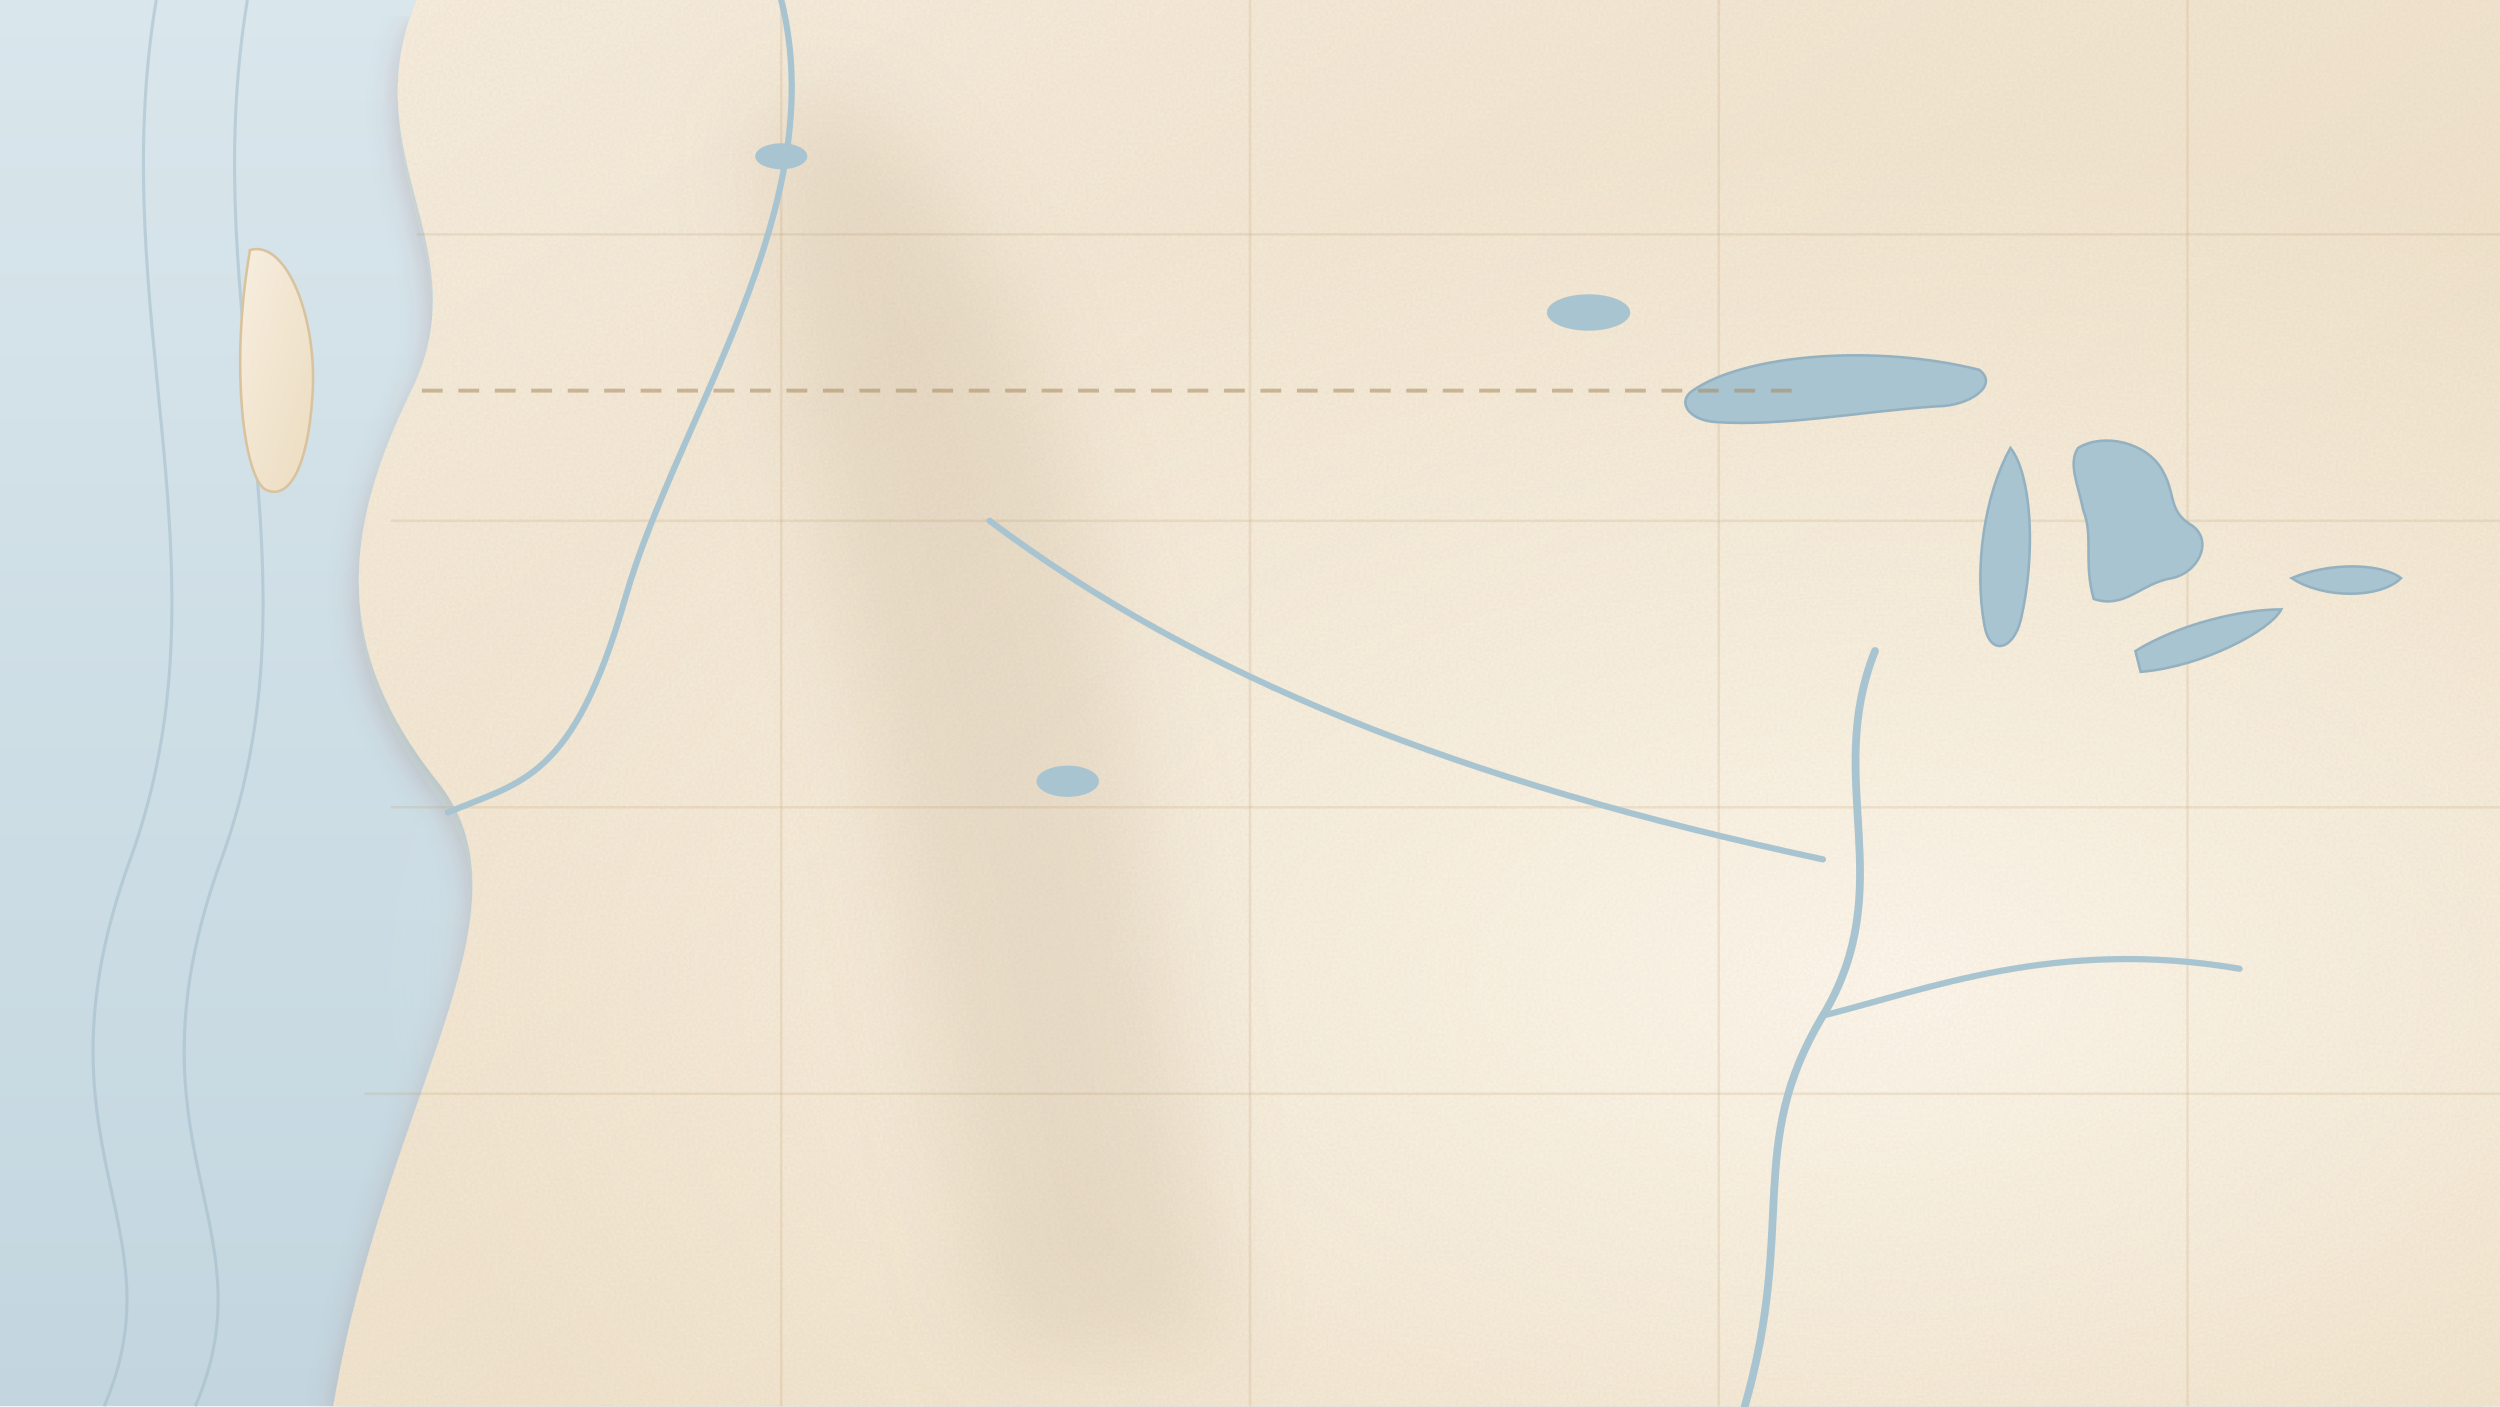
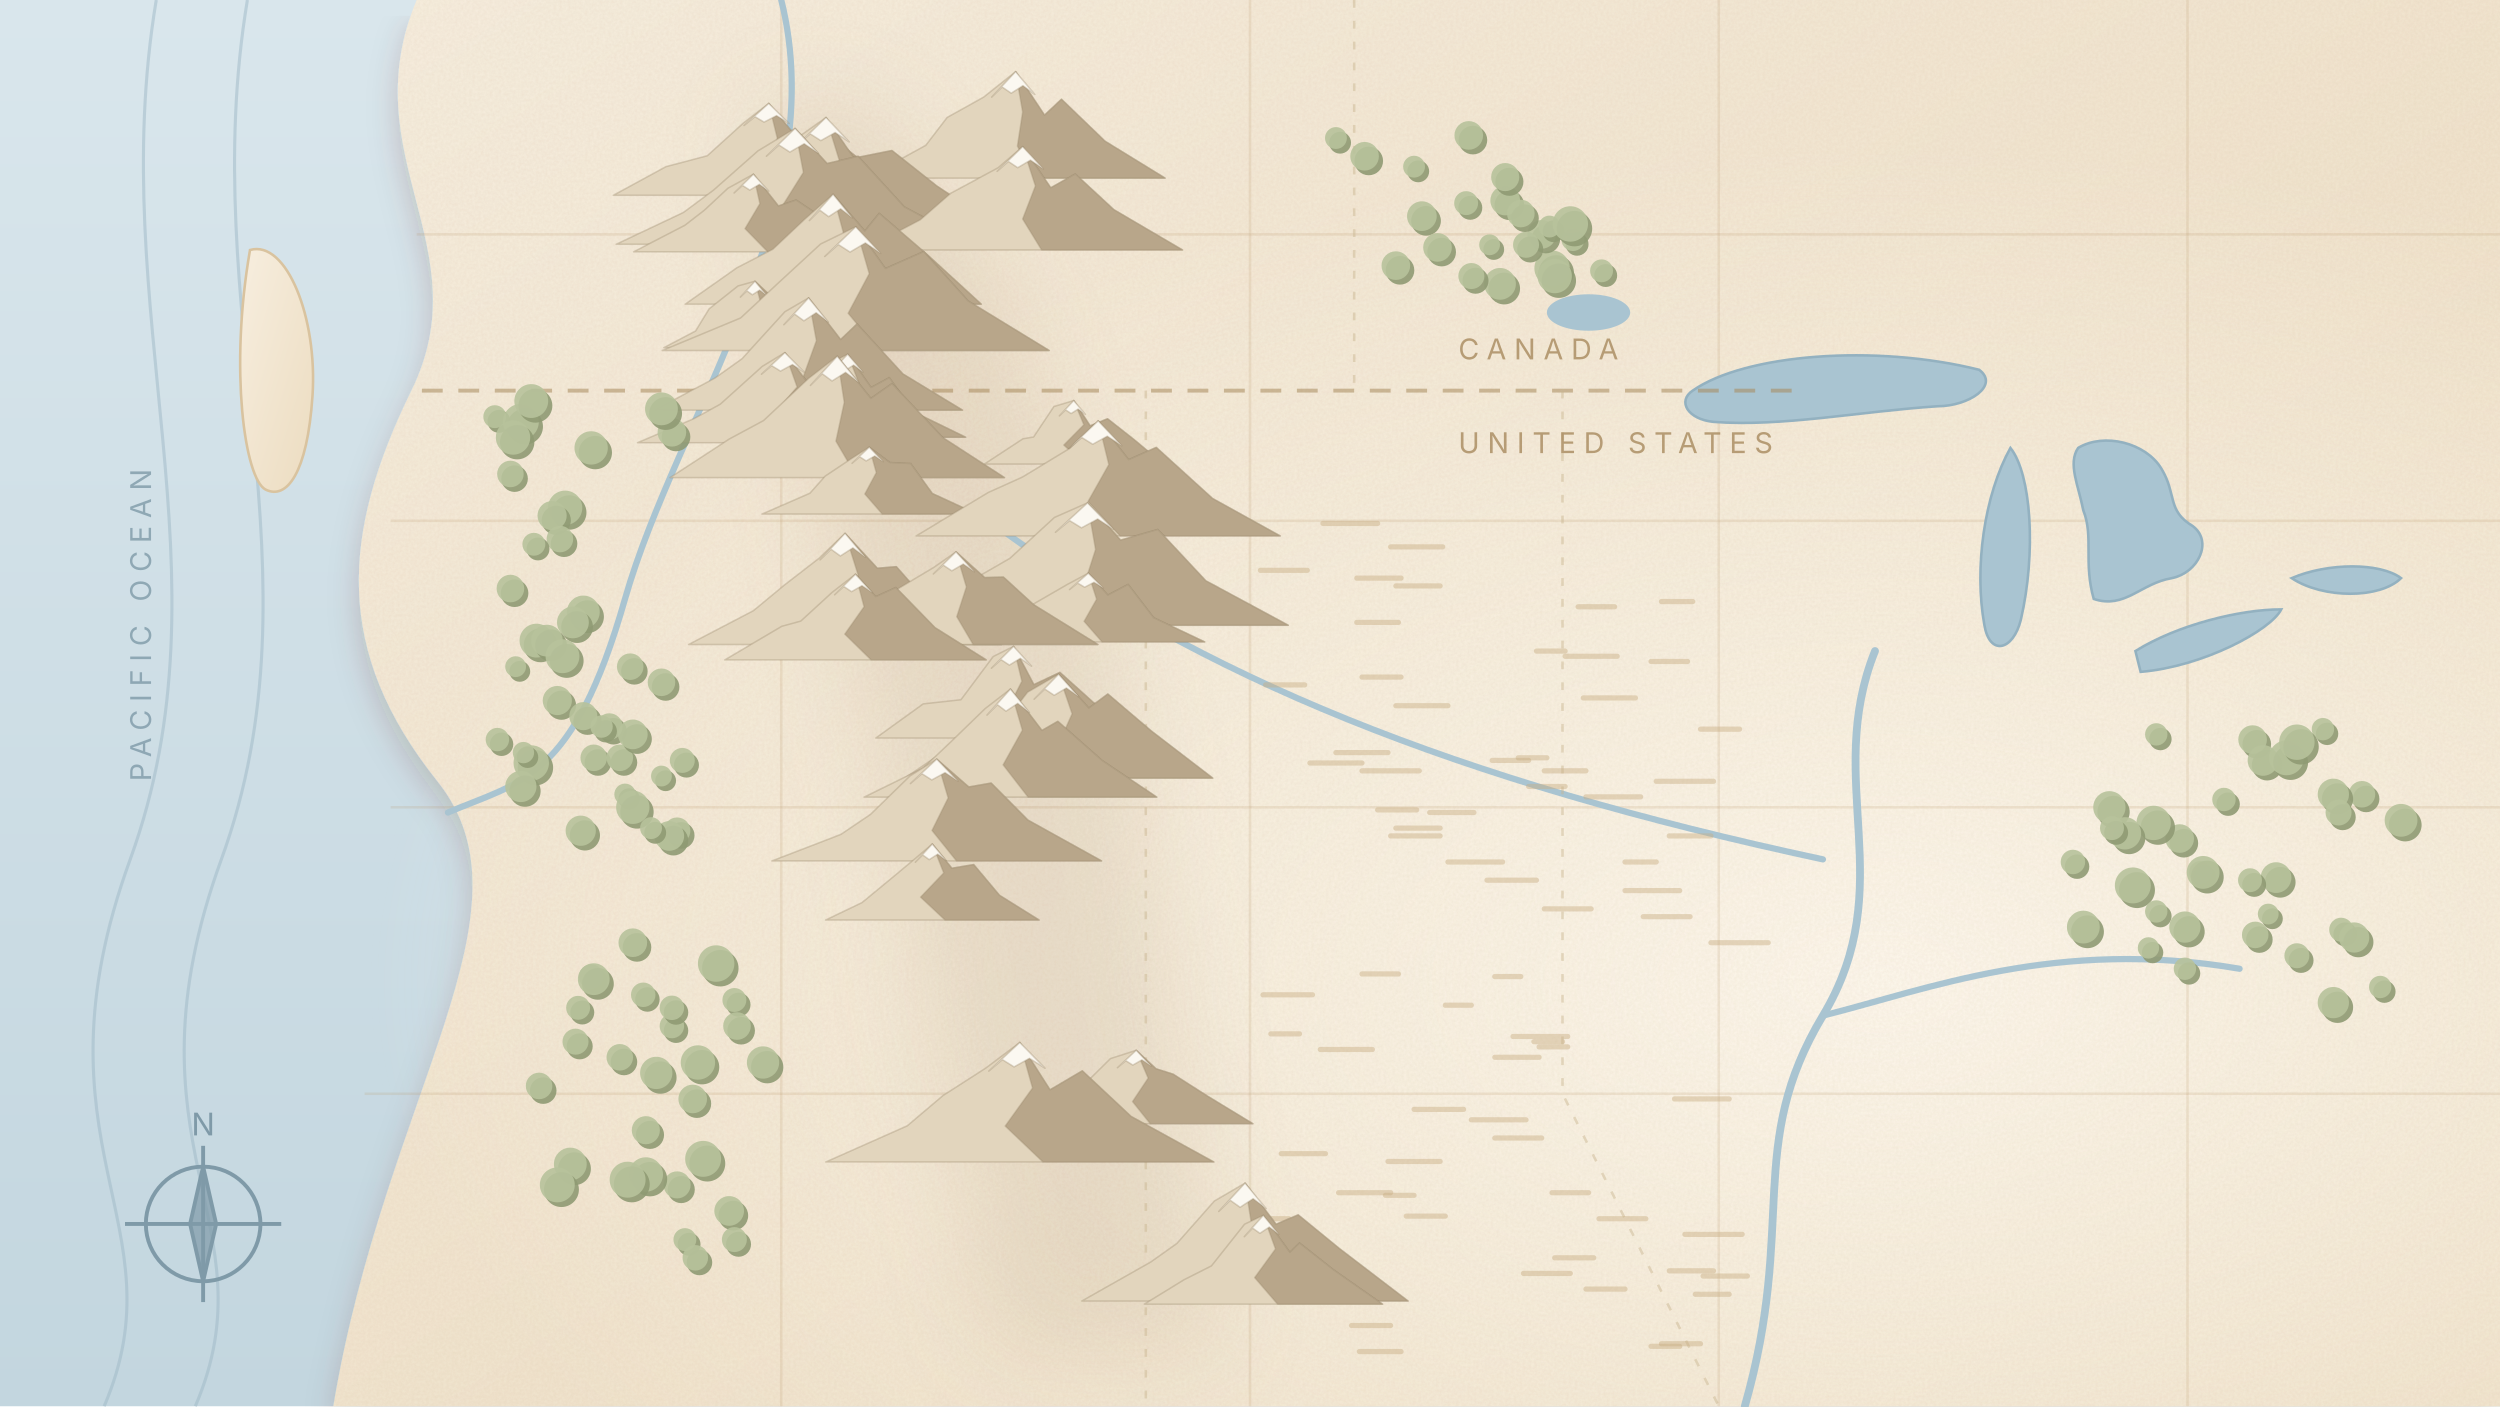
<svg xmlns="http://www.w3.org/2000/svg" viewBox="0 0 960 540" width="960" height="540">
+   <style>text { font-family: -apple-system, "SF Pro Text", Inter, Helvetica, sans-serif; }</style>
  <defs>
    <linearGradient id="m-sea" x1="0" y1="0" x2="0" y2="1">
      <stop offset="0" stop-color="#d9e6ec" />
      <stop offset="1" stop-color="#c3d6df" />
    </linearGradient>
    <linearGradient id="m-land" x1="0" y1="0" x2="1" y2="1">
      <stop offset="0" stop-color="#f7eedf" />
      <stop offset="1" stop-color="#ecdcc0" />
    </linearGradient>
    <radialGradient id="m-glow" cx=".75" cy=".7" r=".6">
      <stop offset="0" stop-color="#fffaf0" stop-opacity=".9" />
      <stop offset="1" stop-color="#fffaf0" stop-opacity="0" />
    </radialGradient>
    <filter id="m-grain">
      <feTurbulence type="fractalNoise" baseFrequency=".9" numOctaves="2" seed="4" />
      <feColorMatrix values="0 0 0 0 .35 0 0 0 0 .22 0 0 0 0 .1 0 0 0 .5 0" />
    </filter>
    <clipPath id="m-clip">
      <path d="M160 0C135 60 185 95 158 150S128 250 168 300 148 420 128 540H960V0Z" />
    </clipPath>
    <filter id="m-blur" x="-20%" y="-20%" width="140%" height="140%">
      <feGaussianBlur stdDeviation="18" />
    </filter>
    <filter id="m-soft" x="-10%" y="-10%" width="120%" height="120%">
      <feDropShadow dx="0" dy="6" stdDeviation="6" flood-color="#5a3412" flood-opacity=".18" />
    </filter>
  </defs>
  <rect width="960" height="540" fill="url(#m-sea)" />
  <g fill="none" stroke="#9fb9c6" stroke-opacity=".5" stroke-width="1.2">
    <path d="M60 0C40 120 90 220 50 330S70 470 40 540" />
    <path d="M95 0C75 120 125 220 85 330S105 470 75 540" />
  </g>
  <path d="M160 0C135 60 185 95 158 150S128 250 168 300 148 420 128 540H960V0Z" fill="url(#m-land)" filter="url(#m-soft)" />
  <rect width="960" height="540" fill="url(#m-glow)" />
  <rect width="960" height="540" filter="url(#m-grain)" clip-path="url(#m-clip)" opacity=".18" />
  <g fill="none" stroke="#b89a6c" stroke-opacity=".18" stroke-width="1">
    <path d="M160 90H960M150 200H960M150 310H960M140 420H960" />
    <path d="M300 0V540M480 0V540M660 0V540M840 0V540" />
  </g>
  <path d="M330 40C420 120 440 300 470 520L380 520C350 330 300 150 290 40Z" fill="#8a6a42" opacity=".12" filter="url(#m-blur)" />
  <g fill="#a9c4d1" stroke="#93b1c0" stroke-width="1">
    <path d="M650 150c20-14 70-18 110-8 8 6-4 14-16 14-30 2-60 8-86 6-10-1-14-8-8-12z" />
    <path d="M772 172c8 10 10 40 4 66-3 12-12 14-14 2-4-22 0-50 10-68z" />
    <path d="M798 172c10-6 26-2 32 8 6 10 2 16 12 22 8 6 2 18-8 20-12 2-18 12-30 8-4-14 0-24-4-34-2-10-6-18-2-24z" />
    <path d="M820 250c16-10 40-16 56-16-4 8-30 22-54 24z" />
    <path d="M880 222c14-6 34-6 42 0-8 8-30 8-42 0z" />
  </g>
  <path d="M720 250C700 300 730 340 700 390S690 470 670 540" fill="none" stroke="#a9c4d1" stroke-width="3" stroke-linecap="round" />
  <path d="M96 96c14-4 26 26 24 56s-10 40-18 36-14-46-6-92z" fill="url(#m-land)" stroke="#d9c39f" stroke-width="1" />
  <path d="M162 150H690" fill="none" stroke="#a88a5e" stroke-opacity=".55" stroke-width="1.5" stroke-dasharray="8 6" />
  <g fill="none" stroke="#a9c4d1" stroke-width="2.4" stroke-linecap="round">
    <path d="M300 0C320 80 260 160 240 230S200 300 172 312" />
    <path d="M380 200C460 260 560 300 700 330" />
    <path d="M700 390C740 380 790 360 860 372" />
  </g>
  <g fill="#a9c4d1">
    <ellipse cx="410" cy="300" rx="12" ry="6" />
    <ellipse cx="300" cy="60" rx="10" ry="5" />
    <ellipse cx="610" cy="120" rx="16" ry="7" />
  </g>
+   <g fill="none" stroke="#c9b48f" stroke-opacity=".45" stroke-width="1" stroke-dasharray="3 5">
+     <path d="M440 150V540M600 150V420L660 540M520 0V150" />
+   </g>
+   <g stroke="#c8ae84" stroke-opacity=".45" stroke-width="2" stroke-linecap="round">
+     <path d="M523 374h14" />
+     <path d="M589 400h11" />
+     <path d="M482 468h13" />
+     <path d="M522 519h16" />
+     <path d="M631 352h18" />
+     <path d="M507 403h20" />
+     <path d="M574 437h18" />
+     <path d="M492 443h17" />
+     <path d="M534 210h20" />
+     <path d="M565 430h21" />
+     <path d="M609 495h15" />
+     <path d="M624 342h21" />
+     <path d="M638 231h12" />
+     <path d="M519 509h15" />
+     <path d="M593 296h16" />
+     <path d="M549 312h17" />
+     <path d="M585 489h18" />
+     <path d="M647 474h22" />
+     <path d="M601 252h20" />
+     <path d="M654 490h17" />
+     <path d="M608 268h20" />
+     <path d="M583 291h11" />
+     <path d="M634 517h11" />
+     <path d="M624 331h12" />
+     <path d="M533 446h20" />
+     <path d="M488 397h11" />
+     <path d="M609 306h21" />
+     <path d="M657 362h22" />
+     <path d="M536 225h17" />
+     <path d="M486 263h15" />
+     <path d="M590 250h11" />
+     <path d="M636 300h22" />
+     <path d="M641 321h16" />
+     <path d="M574 406h17" />
+     <path d="M581 398h21" />
+     <path d="M571 338h19" />
+     <path d="M523 296h22" />
+     <path d="M574 375h10" />
+     <path d="M555 386h10" />
+     <path d="M591 402h11" />
+     <path d="M593 349h18" />
+     <path d="M543 426h19" />
+     <path d="M484 219h18" />
+     <path d="M653 280h15" />
+     <path d="M587 302h14" />
+     <path d="M536 318h17" />
+     <path d="M534 321h19" />
+     <path d="M485 382h19" />
+     <path d="M536 271h20" />
+     <path d="M523 260h15" />
+     <path d="M606 233h14" />
+     <path d="M540 467h15" />
+     <path d="M634 254h14" />
+     <path d="M597 483h15" />
+     <path d="M521 239h16" />
+     <path d="M514 458h20" />
+     <path d="M513 289h20" />
+     <path d="M596 458h14" />
+     <path d="M503 293h20" />
+     <path d="M529 311h15" />
+     <path d="M556 331h21" />
+     <path d="M508 201h21" />
+     <path d="M638 516h15" />
+     <path d="M651 497h13" />
+     <path d="M614 468h18" />
+     <path d="M573 292h14" />
+     <path d="M521 222h17" />
+     <path d="M532 459h11" />
+     <path d="M643 422h21" />
+     <path d="M641 488h17" />
+   </g>
+   <g stroke="#9c8a6d" stroke-opacity=".35" stroke-width=".6" stroke-linejoin="round">
+     <path d="M332.6 68.4L355.5 55.8L363.7 45.1L377.7 37.3L390.0 27.5L401.1 44.2L407.6 38.1L424.3 54.2L447.4 68.4Z" fill="#e2d5bd" />
+     <path d="M390.0 27.5L392.7 43.0L390.7 56.1L396.9 68.4L447.4 68.4L424.3 54.2L407.6 38.1L401.1 44.2Z" fill="#b8a68a" />
+     <path d="M380.8 37.3L390.0 27.5L397.4 36.3L392.8 32.9L388.3 35.8L384.8 33.4Z" fill="#fbf8f1" />
+     <path d="M235.5 75.0L255.7 64.0L271.6 59.8L285.4 47.3L295.2 39.7L307.1 54.2L314.9 49.3L333.5 63.8L354.9 75.0Z" fill="#e2d5bd" />
+     <path d="M295.2 39.7L298.5 53.1L294.6 64.4L302.4 75.0L354.9 75.0L333.5 63.8L314.9 49.3L307.1 54.2Z" fill="#b8a68a" />
+     <path d="M285.7 48.2L295.2 39.7L303.0 47.4L298.2 44.4L293.4 46.9L289.9 44.8Z" fill="#fbf8f1" />
+     <path d="M248.7 88.6L276.9 75.1L289.2 66.1L305.2 53.6L317.2 45.1L327.9 60.7L342.5 57.8L359.7 71.4L385.7 88.6Z" fill="#e2d5bd" />
+     <path d="M317.2 45.1L322.3 61.6L315.0 75.5L325.5 88.6L385.7 88.6L359.7 71.4L342.5 57.8L327.9 60.7Z" fill="#b8a68a" />
+     <path d="M306.3 55.6L317.2 45.1L326.1 54.5L320.7 50.9L315.2 54.0L311.1 51.4Z" fill="#fbf8f1" />
+     <path d="M236.6 93.8L262.4 81.6L274.0 73.0L291.1 57.9L305.3 49.3L317.6 62.8L329.5 60.0L347.2 79.4L374.0 93.8Z" fill="#e2d5bd" />
+     <path d="M305.3 49.3L308.5 66.2L299.6 80.4L313.6 93.8L374.0 93.8L347.2 79.4L329.5 60.0L317.6 62.8Z" fill="#b8a68a" />
+     <path d="M294.3 60.0L305.3 49.3L314.3 58.9L308.8 55.2L303.3 58.4L299.1 55.7Z" fill="#fbf8f1" />
+     <path d="M331.3 96.0L353.4 84.4L365.1 74.2L383.3 64.4L392.7 56.3L403.5 72.1L412.9 66.8L427.7 80.5L454.1 96.0Z" fill="#e2d5bd" />
+     <path d="M392.7 56.3L397.6 71.4L392.7 84.1L400.0 96.0L454.1 96.0L427.7 80.5L412.9 66.8L403.5 72.1Z" fill="#b8a68a" />
+     <path d="M382.9 65.8L392.7 56.3L400.7 64.9L395.7 61.5L390.8 64.4L387.2 62.0Z" fill="#fbf8f1" />
+     <path d="M243.3 96.7L263.0 86.5L270.5 80.7L279.5 72.3L289.3 66.9L298.9 79.1L305.7 76.8L315.5 83.4L335.2 96.7Z" fill="#e2d5bd" />
+     <path d="M289.3 66.9L291.8 78.2L286.1 87.8L294.8 96.7L335.2 96.7L315.5 83.4L305.7 76.8L298.9 79.1Z" fill="#b8a68a" />
+     <path d="M281.9 74.1L289.3 66.9L295.2 73.4L291.6 70.8L287.9 73.0L285.1 71.2Z" fill="#fbf8f1" />
+     <path d="M263.1 116.8L283.0 102.8L296.8 95.7L309.0 84.2L319.9 74.6L332.1 88.7L337.6 81.9L356.3 98.0L376.8 116.8Z" fill="#e2d5bd" />
+     <path d="M319.9 74.6L324.2 90.6L318.1 104.1L326.8 116.8L376.8 116.8L356.3 98.0L337.6 81.9L332.1 88.7Z" fill="#b8a68a" />
+     <path d="M310.8 84.7L319.9 74.6L327.3 83.7L322.8 80.2L318.2 83.2L314.8 80.7Z" fill="#fbf8f1" />
+     <path d="M254.9 133.5L267.1 127.1L272.3 118.6L283.4 109.8L289.9 108.0L297.5 115.1L300.4 111.4L311.7 123.5L324.9 133.5Z" fill="#e2d5bd" />
+     <path d="M289.9 108.0L292.5 117.7L289.4 125.8L294.1 133.5L324.9 133.5L311.7 123.5L300.4 111.4L297.5 115.1Z" fill="#b8a68a" />
+     <path d="M284.3 114.1L289.9 108.0L294.5 113.5L291.7 111.4L288.9 113.2L286.8 111.7Z" fill="#fbf8f1" />
+     <path d="M254.3 134.6L284.4 122.1L298.5 109.0L315.1 93.7L328.6 87.1L340.0 103.1L354.7 96.6L371.8 115.6L402.9 134.6Z" fill="#e2d5bd" />
+     <path d="M328.6 87.1L333.8 105.1L325.7 120.3L337.5 134.6L402.9 134.6L371.8 115.6L354.7 96.6L340.0 103.1Z" fill="#b8a68a" />
+     <path d="M316.7 98.5L328.6 87.1L338.2 97.3L332.3 93.3L326.4 96.8L321.9 93.9Z" fill="#fbf8f1" />
+     <path d="M251.3 157.5L274.5 145.2L285.0 137.7L301.4 119.7L310.5 114.4L322.8 130.4L329.1 124.4L346.7 143.6L369.6 157.5Z" fill="#e2d5bd" />
+     <path d="M310.5 114.4L313.5 130.8L308.5 144.6L317.6 157.5L369.6 157.5L346.7 143.6L329.1 124.4L322.8 130.4Z" fill="#b8a68a" />
+     <path d="M301.0 124.7L310.5 114.4L318.1 123.7L313.4 120.1L308.7 123.2L305.1 120.6Z" fill="#fbf8f1" />
+     <path d="M280.3 167.9L299.7 159.5L309.2 151.7L318.0 140.0L325.5 136.0L334.5 148.8L341.5 145.0L350.9 158.2L370.8 167.9Z" fill="#e2d5bd" />
+     <path d="M325.5 136.0L330.2 148.1L326.6 158.3L330.9 167.9L370.8 167.9L350.9 158.2L341.5 145.0L334.5 148.8Z" fill="#b8a68a" />
+     <path d="M318.3 143.7L325.5 136.0L331.4 142.9L327.8 140.2L324.2 142.5L321.4 140.6Z" fill="#fbf8f1" />
+     <path d="M244.8 170.0L266.6 160.7L276.6 155.2L292.7 140.7L301.4 135.4L310.0 146.8L320.9 145.3L335.3 154.0L358.0 170.0Z" fill="#e2d5bd" />
+     <path d="M301.4 135.4L306.1 148.6L296.6 159.6L308.2 170.0L358.0 170.0L335.3 154.0L320.9 145.3L310.0 146.8Z" fill="#b8a68a" />
+     <path d="M292.4 143.7L301.4 135.4L308.8 142.9L304.3 140.0L299.7 142.5L296.3 140.4Z" fill="#fbf8f1" />
+     <path d="M378.0 178.2L392.8 168.5L396.9 167.8L404.7 156.1L412.3 153.8L418.6 163.5L425.3 160.8L435.6 168.9L446.7 178.2Z" fill="#e2d5bd" />
+     <path d="M412.3 153.8L416.2 163.1L408.5 170.9L416.4 178.2L446.7 178.2L435.6 168.9L425.3 160.8L418.6 163.5Z" fill="#b8a68a" />
+     <path d="M406.8 159.7L412.3 153.8L416.8 159.1L414.0 157.1L411.3 158.8L409.2 157.4Z" fill="#fbf8f1" />
+     <path d="M257.3 183.4L280.0 168.6L293.2 161.5L310.5 145.3L321.5 136.8L334.4 153.0L342.5 147.3L362.1 168.1L385.7 183.4Z" fill="#e2d5bd" />
+     <path d="M321.5 136.8L324.2 154.5L321.0 169.4L329.2 183.4L385.7 183.4L362.1 168.1L342.5 147.3L334.4 153.0Z" fill="#b8a68a" />
+     <path d="M311.2 148.0L321.5 136.8L329.8 146.9L324.7 143.0L319.5 146.3L315.7 143.5Z" fill="#fbf8f1" />
+     <path d="M292.6 197.4L311.0 189.4L316.9 182.8L326.5 176.4L333.8 171.7L341.7 177.6L349.7 178.0L358.0 189.5L375.1 197.4Z" fill="#e2d5bd" />
+     <path d="M333.8 171.7L336.5 181.5L332.1 189.7L338.8 197.4L375.1 197.4L358.0 189.5L349.7 178.0L341.7 177.6Z" fill="#b8a68a" />
+     <path d="M327.2 177.9L333.8 171.7L339.2 177.3L335.9 175.1L332.6 177.0L330.1 175.4Z" fill="#fbf8f1" />
+     <path d="M351.8 205.8L379.5 189.1L392.6 183.2L410.9 172.1L421.7 161.6L433.4 176.5L444.0 171.8L465.6 191.4L491.6 205.8Z" fill="#e2d5bd" />
+     <path d="M421.7 161.6L425.8 178.4L417.8 192.6L430.1 205.8L491.6 205.8L465.6 191.4L444.0 171.8L433.4 176.5Z" fill="#b8a68a" />
+     <path d="M410.5 172.2L421.7 161.6L430.8 171.2L425.2 167.5L419.6 170.6L415.4 168.0Z" fill="#fbf8f1" />
+     <path d="M340.6 240.1L368.0 225.8L387.8 214.4L404.9 198.7L417.6 193.1L430.3 207.4L444.6 203.3L463.0 223.0L494.7 240.1Z" fill="#e2d5bd" />
+     <path d="M417.6 193.1L420.7 211.0L415.9 226.0L426.9 240.1L494.7 240.1L463.0 223.0L444.6 203.3L430.3 207.4Z" fill="#b8a68a" />
+     <path d="M405.3 204.4L417.6 193.1L427.6 203.3L421.5 199.3L415.3 202.7L410.7 199.9Z" fill="#fbf8f1" />
+     <path d="M373.1 246.5L387.8 238.1L397.6 231.5L409.9 224.4L417.9 220.1L425.4 228.5L433.2 224.4L443.0 237.2L462.6 246.5Z" fill="#e2d5bd" />
+     <path d="M417.9 220.1L421.1 230.1L416.3 238.6L423.2 246.5L462.6 246.5L443.0 237.2L433.2 224.4L425.4 228.5Z" fill="#b8a68a" />
+     <path d="M410.7 226.4L417.9 220.1L423.7 225.8L420.1 223.6L416.5 225.5L413.8 223.9Z" fill="#fbf8f1" />
+     <path d="M264.4 247.5L289.3 234.5L301.4 224.5L314.6 214.3L324.5 204.8L336.9 218.2L344.2 217.6L358.8 234.2L384.6 247.5Z" fill="#e2d5bd" />
+     <path d="M324.5 204.8L329.6 221.0L319.9 234.7L331.7 247.5L384.6 247.5L358.8 234.2L344.2 217.6L336.9 218.2Z" fill="#b8a68a" />
+     <path d="M314.9 215.0L324.5 204.8L332.3 214.0L327.5 210.4L322.7 213.5L319.1 210.9Z" fill="#fbf8f1" />
+     <path d="M312.7 247.5L331.8 237.5L342.8 227.3L358.7 217.8L367.1 211.9L378.1 221.8L385.3 221.6L396.9 232.2L421.6 247.5Z" fill="#e2d5bd" />
+     <path d="M367.1 211.9L371.1 225.4L367.4 236.8L373.7 247.5L421.6 247.5L396.9 232.2L385.3 221.6L378.1 221.8Z" fill="#b8a68a" />
+     <path d="M358.4 220.4L367.1 211.9L374.2 219.6L369.9 216.6L365.5 219.2L362.2 217.0Z" fill="#fbf8f1" />
+     <path d="M278.3 253.4L300.2 240.5L307.5 238.5L319.5 227.5L328.5 220.5L336.3 229.1L344.0 225.6L359.0 241.0L378.7 253.4Z" fill="#e2d5bd" />
+     <path d="M328.5 220.5L331.8 233.0L324.4 243.5L334.5 253.4L378.7 253.4L359.0 241.0L344.0 225.6L336.3 229.1Z" fill="#b8a68a" />
+     <path d="M320.5 228.4L328.5 220.5L335.0 227.6L331.0 224.9L327.0 227.2L324.0 225.2Z" fill="#fbf8f1" />
+     <path d="M336.3 283.4L354.5 270.3L369.0 268.7L381.4 252.1L389.2 248.2L397.0 262.9L407.0 258.2L419.9 269.8L442.1 283.4Z" fill="#e2d5bd" />
+     <path d="M389.2 248.2L392.4 261.6L386.7 272.8L395.5 283.4L442.1 283.4L419.9 269.8L407.0 258.2L397.0 262.9Z" fill="#b8a68a" />
+     <path d="M380.7 256.6L389.2 248.2L396.1 255.8L391.8 252.8L387.6 255.4L384.4 253.3Z" fill="#fbf8f1" />
+     <path d="M347.4 298.8L370.5 283.1L382.9 280.9L394.6 265.8L406.5 258.9L418.1 271.9L425.4 266.5L442.1 280.7L465.7 298.8Z" fill="#e2d5bd" />
+     <path d="M406.5 258.9L411.7 274.1L406.0 286.8L413.6 298.8L465.7 298.8L442.1 280.7L425.4 266.5L418.1 271.9Z" fill="#b8a68a" />
+     <path d="M397.1 268.5L406.5 258.9L414.2 267.5L409.5 264.2L404.8 267.0L401.2 264.6Z" fill="#fbf8f1" />
+     <path d="M331.8 306.1L354.4 295.0L365.2 284.8L378.3 272.1L388.0 264.6L400.1 280.5L406.2 277.0L423.2 292.0L444.2 306.1Z" fill="#e2d5bd" />
+     <path d="M388.0 264.6L392.6 280.4L385.2 293.7L394.8 306.1L444.2 306.1L423.2 292.0L406.2 277.0L400.1 280.5Z" fill="#b8a68a" />
+     <path d="M379.0 274.6L388.0 264.6L395.3 273.6L390.8 270.1L386.3 273.1L383.0 270.6Z" fill="#fbf8f1" />
+     <path d="M296.4 330.6L322.9 320.4L334.3 312.7L349.4 298.0L359.7 291.5L372.0 302.2L380.6 300.7L394.7 314.9L423.0 330.6Z" fill="#e2d5bd" />
+     <path d="M359.7 291.5L364.1 306.4L357.9 318.9L367.3 330.6L423.0 330.6L394.7 314.9L380.6 300.7L372.0 302.2Z" fill="#b8a68a" />
+     <path d="M349.6 300.9L359.7 291.5L367.9 300.0L362.9 296.7L357.8 299.5L354.0 297.1Z" fill="#fbf8f1" />
+     <path d="M317.0 353.3L331.0 346.6L341.8 337.7L351.3 329.8L358.0 324.1L365.5 333.4L373.9 332.0L383.8 343.8L399.0 353.3Z" fill="#e2d5bd" />
+     <path d="M358.0 324.1L362.4 335.2L353.5 344.5L362.9 353.3L399.0 353.3L383.8 343.8L373.9 332.0L365.5 333.4Z" fill="#b8a68a" />
+     <path d="M351.5 331.1L358.0 324.1L363.3 330.4L360.1 328.0L356.8 330.1L354.3 328.3Z" fill="#fbf8f1" />
+     <path d="M391.5 431.5L409.2 423.9L416.0 416.8L426.4 406.5L436.3 403.3L443.9 410.4L450.5 412.5L463.5 420.8L481.1 431.5Z" fill="#e2d5bd" />
+     <path d="M436.3 403.3L440.9 414.0L434.9 423.0L441.7 431.5L481.1 431.5L463.5 420.8L450.5 412.5L443.9 410.4Z" fill="#b8a68a" />
+     <path d="M429.1 410.0L436.3 403.3L442.1 409.4L438.5 407.0L435.0 409.0L432.3 407.3Z" fill="#fbf8f1" />
+     <path d="M317.1 446.2L348.4 432.3L362.1 420.7L378.6 410.1L391.6 400.3L403.2 418.5L415.6 411.2L434.3 428.7L466.1 446.2Z" fill="#e2d5bd" />
+     <path d="M391.6 400.3L396.5 417.8L386.0 432.4L400.5 446.2L466.1 446.2L434.3 428.7L415.6 411.2L403.2 418.5Z" fill="#b8a68a" />
+     <path d="M379.7 411.3L391.6 400.3L401.3 410.2L395.3 406.4L389.4 409.7L384.9 406.9Z" fill="#fbf8f1" />
+     <path d="M415.4 499.6L441.9 484.6L451.9 477.5L466.3 461.2L478.1 454.3L490.0 470.1L498.5 466.5L514.4 479.5L540.7 499.6Z" fill="#e2d5bd" />
+     <path d="M478.1 454.3L480.8 471.5L472.8 486.0L485.6 499.6L540.7 499.6L514.4 479.5L498.5 466.5L490.0 470.1Z" fill="#b8a68a" />
+     <path d="M468.0 465.2L478.1 454.3L486.2 464.1L481.2 460.3L476.2 463.6L472.4 460.9Z" fill="#fbf8f1" />
+     <path d="M439.4 500.8L454.7 491.4L465.2 486.1L477.9 470.1L485.1 466.7L495.3 480.9L499.0 477.3L512.2 487.7L530.9 500.8Z" fill="#e2d5bd" />
+     <path d="M485.1 466.7L489.8 479.6L481.8 490.6L490.6 500.8L530.9 500.8L512.2 487.7L499.0 477.3L495.3 480.9Z" fill="#b8a68a" />
+     <path d="M477.8 474.9L485.1 466.7L491.1 474.0L487.4 471.2L483.8 473.6L481.0 471.6Z" fill="#fbf8f1" />
+   </g>
+   <g fill="#b7c29c" fill-opacity=".9">
+     <circle cx="192.6" cy="285.8" r="4.5" fill="#8f9a74" />
+     <circle cx="191" cy="284" r="4.5" />
+     <circle cx="215.6" cy="270.8" r="5.6" fill="#8f9a74" />
+     <circle cx="214" cy="269" r="5.6" />
+     <circle cx="224.6" cy="320.8" r="5.8" fill="#8f9a74" />
+     <circle cx="223" cy="319" r="5.8" />
+     <circle cx="218.6" cy="196.8" r="6.6" fill="#8f9a74" />
+     <circle cx="217" cy="195" r="6.6" />
+     <circle cx="229.6" cy="292.8" r="5.1" fill="#8f9a74" />
+     <circle cx="228" cy="291" r="5.1" />
+     <circle cx="207.6" cy="247.8" r="6.5" fill="#8f9a74" />
+     <circle cx="206" cy="246" r="6.5" />
+     <circle cx="205.6" cy="294.8" r="6.8" fill="#8f9a74" />
+     <circle cx="204" cy="293" r="6.8" />
+     <circle cx="255.6" cy="299.8" r="4.0" fill="#8f9a74" />
+     <circle cx="254" cy="298" r="4.0" />
+     <circle cx="241.6" cy="306.8" r="4.1" fill="#8f9a74" />
+     <circle cx="240" cy="305" r="4.1" />
+     <circle cx="213.6" cy="199.8" r="5.6" fill="#8f9a74" />
+     <circle cx="212" cy="198" r="5.6" />
+     <circle cx="225.6" cy="236.8" r="6.3" fill="#8f9a74" />
+     <circle cx="224" cy="235" r="6.3" />
+     <circle cx="191.6" cy="161.8" r="4.4" fill="#8f9a74" />
+     <circle cx="190" cy="160" r="4.4" />
+     <circle cx="201.6" cy="163.8" r="6.9" fill="#8f9a74" />
+     <circle cx="200" cy="162" r="6.9" />
+     <circle cx="259.6" cy="167.8" r="5.5" fill="#8f9a74" />
+     <circle cx="258" cy="166" r="5.5" />
+     <circle cx="216.6" cy="208.8" r="5.1" fill="#8f9a74" />
+     <circle cx="215" cy="207" r="5.1" />
+     <circle cx="243.6" cy="257.8" r="5.1" fill="#8f9a74" />
+     <circle cx="242" cy="256" r="5.1" />
+     <circle cx="206.6" cy="210.8" r="4.4" fill="#8f9a74" />
+     <circle cx="205" cy="209" r="4.4" />
+     <circle cx="235.6" cy="280.8" r="5.1" fill="#8f9a74" />
+     <circle cx="234" cy="279" r="5.1" />
+     <circle cx="197.6" cy="183.8" r="5.1" fill="#8f9a74" />
+     <circle cx="196" cy="182" r="5.1" />
+     <circle cx="239.6" cy="292.8" r="5.1" fill="#8f9a74" />
+     <circle cx="238" cy="291" r="5.1" />
+     <circle cx="255.6" cy="263.8" r="5.3" fill="#8f9a74" />
+     <circle cx="254" cy="262" r="5.3" />
+     <circle cx="221.6" cy="240.8" r="6.1" fill="#8f9a74" />
+     <circle cx="220" cy="239" r="6.1" />
+     <circle cx="225.6" cy="276.8" r="5.4" fill="#8f9a74" />
+     <circle cx="224" cy="275" r="5.4" />
+     <circle cx="211.6" cy="247.8" r="6.1" fill="#8f9a74" />
+     <circle cx="210" cy="246" r="6.1" />
+     <circle cx="197.6" cy="227.8" r="5.3" fill="#8f9a74" />
+     <circle cx="196" cy="226" r="5.3" />
+     <circle cx="261.6" cy="320.8" r="5.1" fill="#8f9a74" />
+     <circle cx="260" cy="319" r="5.1" />
+     <circle cx="263.6" cy="293.8" r="4.8" fill="#8f9a74" />
+     <circle cx="262" cy="292" r="4.8" />
+     <circle cx="228.6" cy="173.8" r="6.4" fill="#8f9a74" />
+     <circle cx="227" cy="172" r="6.4" />
+     <circle cx="244.6" cy="311.8" r="6.4" fill="#8f9a74" />
+     <circle cx="243" cy="310" r="6.4" />
+     <circle cx="244.6" cy="283.8" r="5.7" fill="#8f9a74" />
+     <circle cx="243" cy="282" r="5.7" />
+     <circle cx="199.6" cy="257.8" r="4.0" fill="#8f9a74" />
+     <circle cx="198" cy="256" r="4.0" />
+     <circle cx="202.6" cy="290.8" r="4.1" fill="#8f9a74" />
+     <circle cx="201" cy="289" r="4.1" />
+     <circle cx="198.6" cy="169.8" r="6.6" fill="#8f9a74" />
+     <circle cx="197" cy="168" r="6.6" />
+     <circle cx="205.6" cy="155.8" r="6.5" fill="#8f9a74" />
+     <circle cx="204" cy="154" r="6.5" />
+     <circle cx="201.6" cy="303.8" r="6.0" fill="#8f9a74" />
+     <circle cx="200" cy="302" r="6.0" />
+     <circle cx="258.6" cy="322.8" r="5.7" fill="#8f9a74" />
+     <circle cx="257" cy="321" r="5.7" />
+     <circle cx="255.6" cy="158.8" r="6.3" fill="#8f9a74" />
+     <circle cx="254" cy="157" r="6.3" />
+     <circle cx="232.6" cy="280.8" r="4.3" fill="#8f9a74" />
+     <circle cx="231" cy="279" r="4.3" />
+     <circle cx="251.6" cy="319.8" r="4.2" fill="#8f9a74" />
+     <circle cx="250" cy="318" r="4.2" />
+     <circle cx="217.6" cy="253.8" r="6.5" fill="#8f9a74" />
+     <circle cx="216" cy="252" r="6.5" />
+     <circle cx="228.6" cy="376.8" r="4.7" fill="#8f9a74" />
+     <circle cx="227" cy="375" r="4.7" />
+     <circle cx="261.6" cy="456.8" r="5.2" fill="#8f9a74" />
+     <circle cx="260" cy="455" r="5.2" />
+     <circle cx="239.6" cy="407.8" r="5.1" fill="#8f9a74" />
+     <circle cx="238" cy="406" r="5.1" />
+     <circle cx="244.6" cy="363.8" r="5.5" fill="#8f9a74" />
+     <circle cx="243" cy="362" r="5.5" />
+     <circle cx="294.6" cy="409.8" r="6.2" fill="#8f9a74" />
+     <circle cx="293" cy="408" r="6.2" />
+     <circle cx="220.6" cy="448.8" r="6.3" fill="#8f9a74" />
+     <circle cx="219" cy="447" r="6.3" />
+     <circle cx="267.6" cy="423.8" r="5.5" fill="#8f9a74" />
+     <circle cx="266" cy="422" r="5.5" />
+     <circle cx="264.6" cy="477.8" r="4.4" fill="#8f9a74" />
+     <circle cx="263" cy="476" r="4.4" />
+     <circle cx="215.6" cy="456.8" r="6.7" fill="#8f9a74" />
+     <circle cx="214" cy="455" r="6.7" />
+     <circle cx="253.6" cy="413.8" r="6.2" fill="#8f9a74" />
+     <circle cx="252" cy="412" r="6.2" />
+     <circle cx="223.6" cy="388.8" r="4.6" fill="#8f9a74" />
+     <circle cx="222" cy="387" r="4.6" />
+     <circle cx="259.6" cy="395.8" r="4.7" fill="#8f9a74" />
+     <circle cx="258" cy="394" r="4.7" />
+     <circle cx="268.6" cy="484.8" r="4.9" fill="#8f9a74" />
+     <circle cx="267" cy="483" r="4.9" />
+     <circle cx="269.6" cy="409.8" r="6.6" fill="#8f9a74" />
+     <circle cx="268" cy="408" r="6.6" />
+     <circle cx="259.6" cy="388.8" r="4.7" fill="#8f9a74" />
+     <circle cx="258" cy="387" r="4.7" />
+     <circle cx="208.6" cy="418.8" r="5.1" fill="#8f9a74" />
+     <circle cx="207" cy="417" r="5.1" />
+     <circle cx="222.6" cy="401.8" r="5.0" fill="#8f9a74" />
+     <circle cx="221" cy="400" r="5.0" />
+     <circle cx="276.6" cy="371.8" r="7.0" fill="#8f9a74" />
+     <circle cx="275" cy="370" r="7.0" />
+     <circle cx="249.6" cy="435.8" r="5.4" fill="#8f9a74" />
+     <circle cx="248" cy="434" r="5.4" />
+     <circle cx="281.6" cy="466.8" r="5.7" fill="#8f9a74" />
+     <circle cx="280" cy="465" r="5.7" />
+     <circle cx="249.6" cy="452.8" r="6.6" fill="#8f9a74" />
+     <circle cx="248" cy="451" r="6.6" />
+     <circle cx="242.6" cy="454.8" r="6.9" fill="#8f9a74" />
+     <circle cx="241" cy="453" r="6.9" />
+     <circle cx="248.6" cy="383.8" r="4.7" fill="#8f9a74" />
+     <circle cx="247" cy="382" r="4.7" />
+     <circle cx="271.6" cy="446.8" r="6.9" fill="#8f9a74" />
+     <circle cx="270" cy="445" r="6.9" />
+     <circle cx="283.6" cy="385.8" r="4.6" fill="#8f9a74" />
+     <circle cx="282" cy="384" r="4.6" />
+     <circle cx="229.6" cy="377.8" r="6.1" fill="#8f9a74" />
+     <circle cx="228" cy="376" r="6.1" />
+     <circle cx="283.6" cy="477.8" r="4.8" fill="#8f9a74" />
+     <circle cx="282" cy="476" r="4.8" />
+     <circle cx="284.6" cy="395.8" r="5.3" fill="#8f9a74" />
+     <circle cx="283" cy="394" r="5.3" />
+     <circle cx="893.6" cy="281.8" r="4.3" fill="#8f9a74" />
+     <circle cx="892" cy="280" r="4.3" />
+     <circle cx="908.6" cy="306.8" r="5.1" fill="#8f9a74" />
+     <circle cx="907" cy="305" r="5.1" />
+     <circle cx="872.6" cy="352.8" r="4.0" fill="#8f9a74" />
+     <circle cx="871" cy="351" r="4.0" />
+     <circle cx="838.6" cy="323.8" r="5.5" fill="#8f9a74" />
+     <circle cx="837" cy="322" r="5.5" />
+     <circle cx="820.6" cy="341.8" r="6.9" fill="#8f9a74" />
+     <circle cx="819" cy="340" r="6.9" />
+     <circle cx="846.6" cy="336.8" r="4.4" fill="#8f9a74" />
+     <circle cx="845" cy="335" r="4.4" />
+     <circle cx="829.6" cy="351.8" r="4.3" fill="#8f9a74" />
+     <circle cx="828" cy="350" r="4.3" />
+     <circle cx="915.6" cy="380.8" r="4.3" fill="#8f9a74" />
+     <circle cx="914" cy="379" r="4.3" />
+     <circle cx="923.6" cy="316.8" r="6.3" fill="#8f9a74" />
+     <circle cx="922" cy="315" r="6.3" />
+     <circle cx="897.6" cy="306.8" r="6.0" fill="#8f9a74" />
+     <circle cx="896" cy="305" r="6.0" />
+     <circle cx="883.6" cy="368.8" r="4.8" fill="#8f9a74" />
+     <circle cx="882" cy="367" r="4.8" />
+     <circle cx="897.6" cy="386.8" r="6.0" fill="#8f9a74" />
+     <circle cx="896" cy="385" r="6.0" />
+     <circle cx="866.6" cy="285.8" r="5.5" fill="#8f9a74" />
+     <circle cx="865" cy="284" r="5.5" />
+     <circle cx="840.6" cy="357.8" r="6.0" fill="#8f9a74" />
+     <circle cx="839" cy="356" r="6.0" />
+     <circle cx="870.6" cy="293.8" r="5.9" fill="#8f9a74" />
+     <circle cx="869" cy="292" r="5.9" />
+     <circle cx="879.6" cy="292.8" r="6.7" fill="#8f9a74" />
+     <circle cx="878" cy="291" r="6.7" />
+     <circle cx="883.6" cy="286.8" r="6.8" fill="#8f9a74" />
+     <circle cx="882" cy="285" r="6.8" />
+     <circle cx="811.6" cy="311.8" r="6.2" fill="#8f9a74" />
+     <circle cx="810" cy="310" r="6.2" />
+     <circle cx="875.6" cy="338.8" r="5.9" fill="#8f9a74" />
+     <circle cx="874" cy="337" r="5.9" />
+     <circle cx="855.6" cy="308.8" r="4.5" fill="#8f9a74" />
+     <circle cx="854" cy="307" r="4.5" />
+     <circle cx="801.6" cy="357.8" r="6.3" fill="#8f9a74" />
+     <circle cx="800" cy="356" r="6.3" />
+     <circle cx="867.6" cy="360.8" r="5.1" fill="#8f9a74" />
+     <circle cx="866" cy="359" r="5.1" />
+     <circle cx="828.6" cy="317.8" r="6.6" fill="#8f9a74" />
+     <circle cx="827" cy="316" r="6.6" />
+     <circle cx="797.6" cy="332.8" r="4.7" fill="#8f9a74" />
+     <circle cx="796" cy="331" r="4.7" />
+     <circle cx="899.6" cy="313.8" r="5.0" fill="#8f9a74" />
+     <circle cx="898" cy="312" r="5.0" />
+     <circle cx="847.6" cy="336.8" r="6.3" fill="#8f9a74" />
+     <circle cx="846" cy="335" r="6.3" />
+     <circle cx="840.6" cy="373.8" r="4.3" fill="#8f9a74" />
+     <circle cx="839" cy="372" r="4.3" />
+     <circle cx="829.6" cy="283.8" r="4.3" fill="#8f9a74" />
+     <circle cx="828" cy="282" r="4.3" />
+     <circle cx="900.6" cy="358.8" r="4.6" fill="#8f9a74" />
+     <circle cx="899" cy="357" r="4.6" />
+     <circle cx="817.6" cy="321.8" r="6.2" fill="#8f9a74" />
+     <circle cx="816" cy="320" r="6.2" />
+     <circle cx="905.6" cy="361.8" r="5.8" fill="#8f9a74" />
+     <circle cx="904" cy="360" r="5.8" />
+     <circle cx="812.6" cy="319.8" r="4.6" fill="#8f9a74" />
+     <circle cx="811" cy="318" r="4.6" />
+     <circle cx="865.6" cy="339.8" r="4.6" fill="#8f9a74" />
+     <circle cx="864" cy="338" r="4.6" />
+     <circle cx="826.6" cy="365.8" r="4.1" fill="#8f9a74" />
+     <circle cx="825" cy="364" r="4.1" />
+     <circle cx="597.6" cy="104.8" r="6.8" fill="#8f9a74" />
+     <circle cx="596" cy="103" r="6.8" />
+     <circle cx="547.6" cy="84.8" r="5.7" fill="#8f9a74" />
+     <circle cx="546" cy="83" r="5.7" />
+     <circle cx="577.6" cy="110.8" r="6.1" fill="#8f9a74" />
+     <circle cx="576" cy="109" r="6.1" />
+     <circle cx="537.6" cy="103.8" r="5.5" fill="#8f9a74" />
+     <circle cx="536" cy="102" r="5.5" />
+     <circle cx="573.6" cy="95.8" r="4.0" fill="#8f9a74" />
+     <circle cx="572" cy="94" r="4.0" />
+     <circle cx="593.6" cy="91.8" r="5.5" fill="#8f9a74" />
+     <circle cx="592" cy="90" r="5.5" />
+     <circle cx="564.6" cy="79.8" r="4.6" fill="#8f9a74" />
+     <circle cx="563" cy="78" r="4.6" />
+     <circle cx="565.6" cy="53.8" r="5.5" fill="#8f9a74" />
+     <circle cx="564" cy="52" r="5.5" />
+     <circle cx="579.6" cy="78.8" r="5.7" fill="#8f9a74" />
+     <circle cx="578" cy="77" r="5.7" />
+     <circle cx="616.6" cy="105.8" r="4.4" fill="#8f9a74" />
+     <circle cx="615" cy="104" r="4.4" />
+     <circle cx="596.6" cy="88.8" r="4.2" fill="#8f9a74" />
+     <circle cx="595" cy="87" r="4.2" />
+     <circle cx="544.6" cy="65.8" r="4.2" fill="#8f9a74" />
+     <circle cx="543" cy="64" r="4.2" />
+     <circle cx="566.6" cy="107.8" r="5.0" fill="#8f9a74" />
+     <circle cx="565" cy="106" r="5.0" />
+     <circle cx="605.6" cy="93.8" r="4.4" fill="#8f9a74" />
+     <circle cx="604" cy="92" r="4.4" />
+     <circle cx="604.6" cy="87.8" r="6.8" fill="#8f9a74" />
+     <circle cx="603" cy="86" r="6.8" />
+     <circle cx="587.6" cy="95.8" r="5.0" fill="#8f9a74" />
+     <circle cx="586" cy="94" r="5.0" />
+     <circle cx="598.6" cy="107.8" r="6.6" fill="#8f9a74" />
+     <circle cx="597" cy="106" r="6.6" />
+     <circle cx="553.6" cy="96.8" r="5.5" fill="#8f9a74" />
+     <circle cx="552" cy="95" r="5.5" />
+     <circle cx="514.6" cy="54.8" r="4.2" fill="#8f9a74" />
+     <circle cx="513" cy="53" r="4.2" />
+     <circle cx="525.6" cy="61.8" r="5.5" fill="#8f9a74" />
+     <circle cx="524" cy="60" r="5.5" />
+     <circle cx="585.6" cy="83.8" r="5.3" fill="#8f9a74" />
+     <circle cx="584" cy="82" r="5.3" />
+     <circle cx="579.6" cy="69.8" r="5.4" fill="#8f9a74" />
+     <circle cx="578" cy="68" r="5.4" />
+   </g>
+   <g font-size="11" letter-spacing="3" fill="#a88a5e" fill-opacity=".8">
+     <text x="560" y="138">CANADA</text>
+     <text x="560" y="174">UNITED STATES</text>
+     <text x="58" y="300" fill="#7f9aa8" transform="rotate(-90 58 300)">PACIFIC OCEAN</text>
+   </g>
+   <g transform="translate(78 470)" fill="none" stroke="#7f9aa8" stroke-width="1.5">
+     <circle r="22" />
+     <path d="M0-30V30M-30 0H30" />
+     <path d="M0-22 5 0 0 22-5 0Z" fill="#7f9aa8" fill-opacity=".7" />
+     <text y="-34" text-anchor="middle" font-size="12" fill="#7f9aa8" stroke="none">N</text>
+   </g>
</svg>
